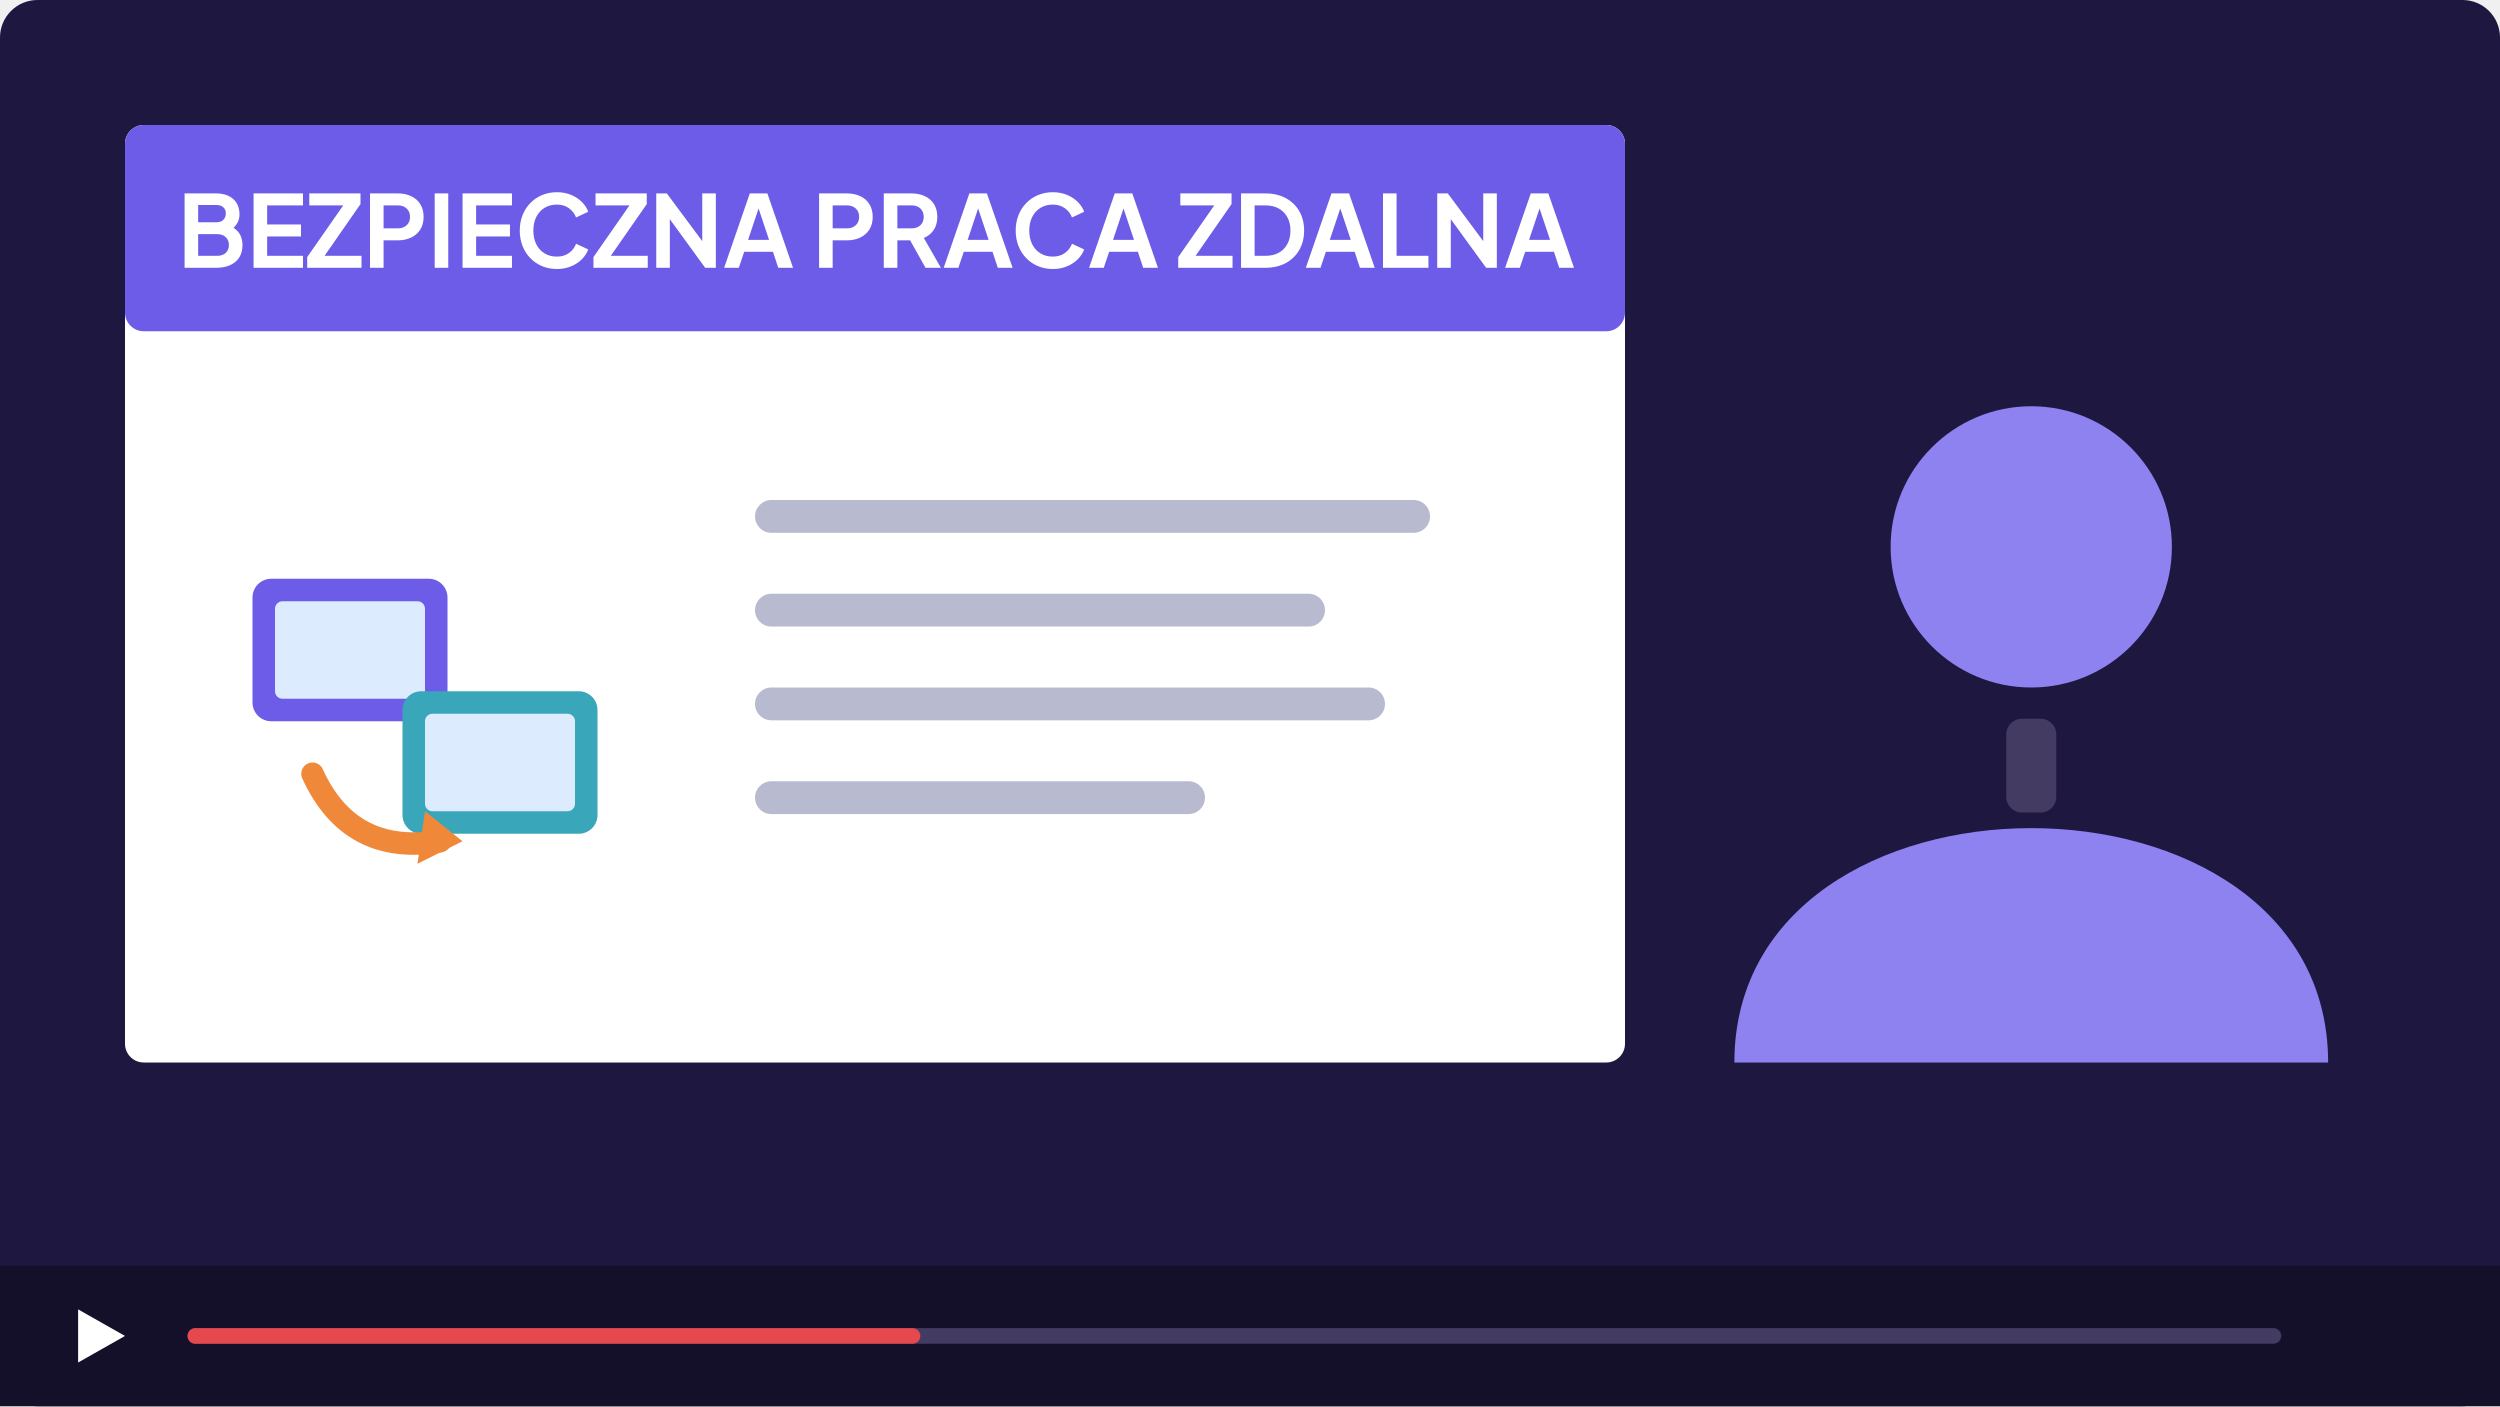
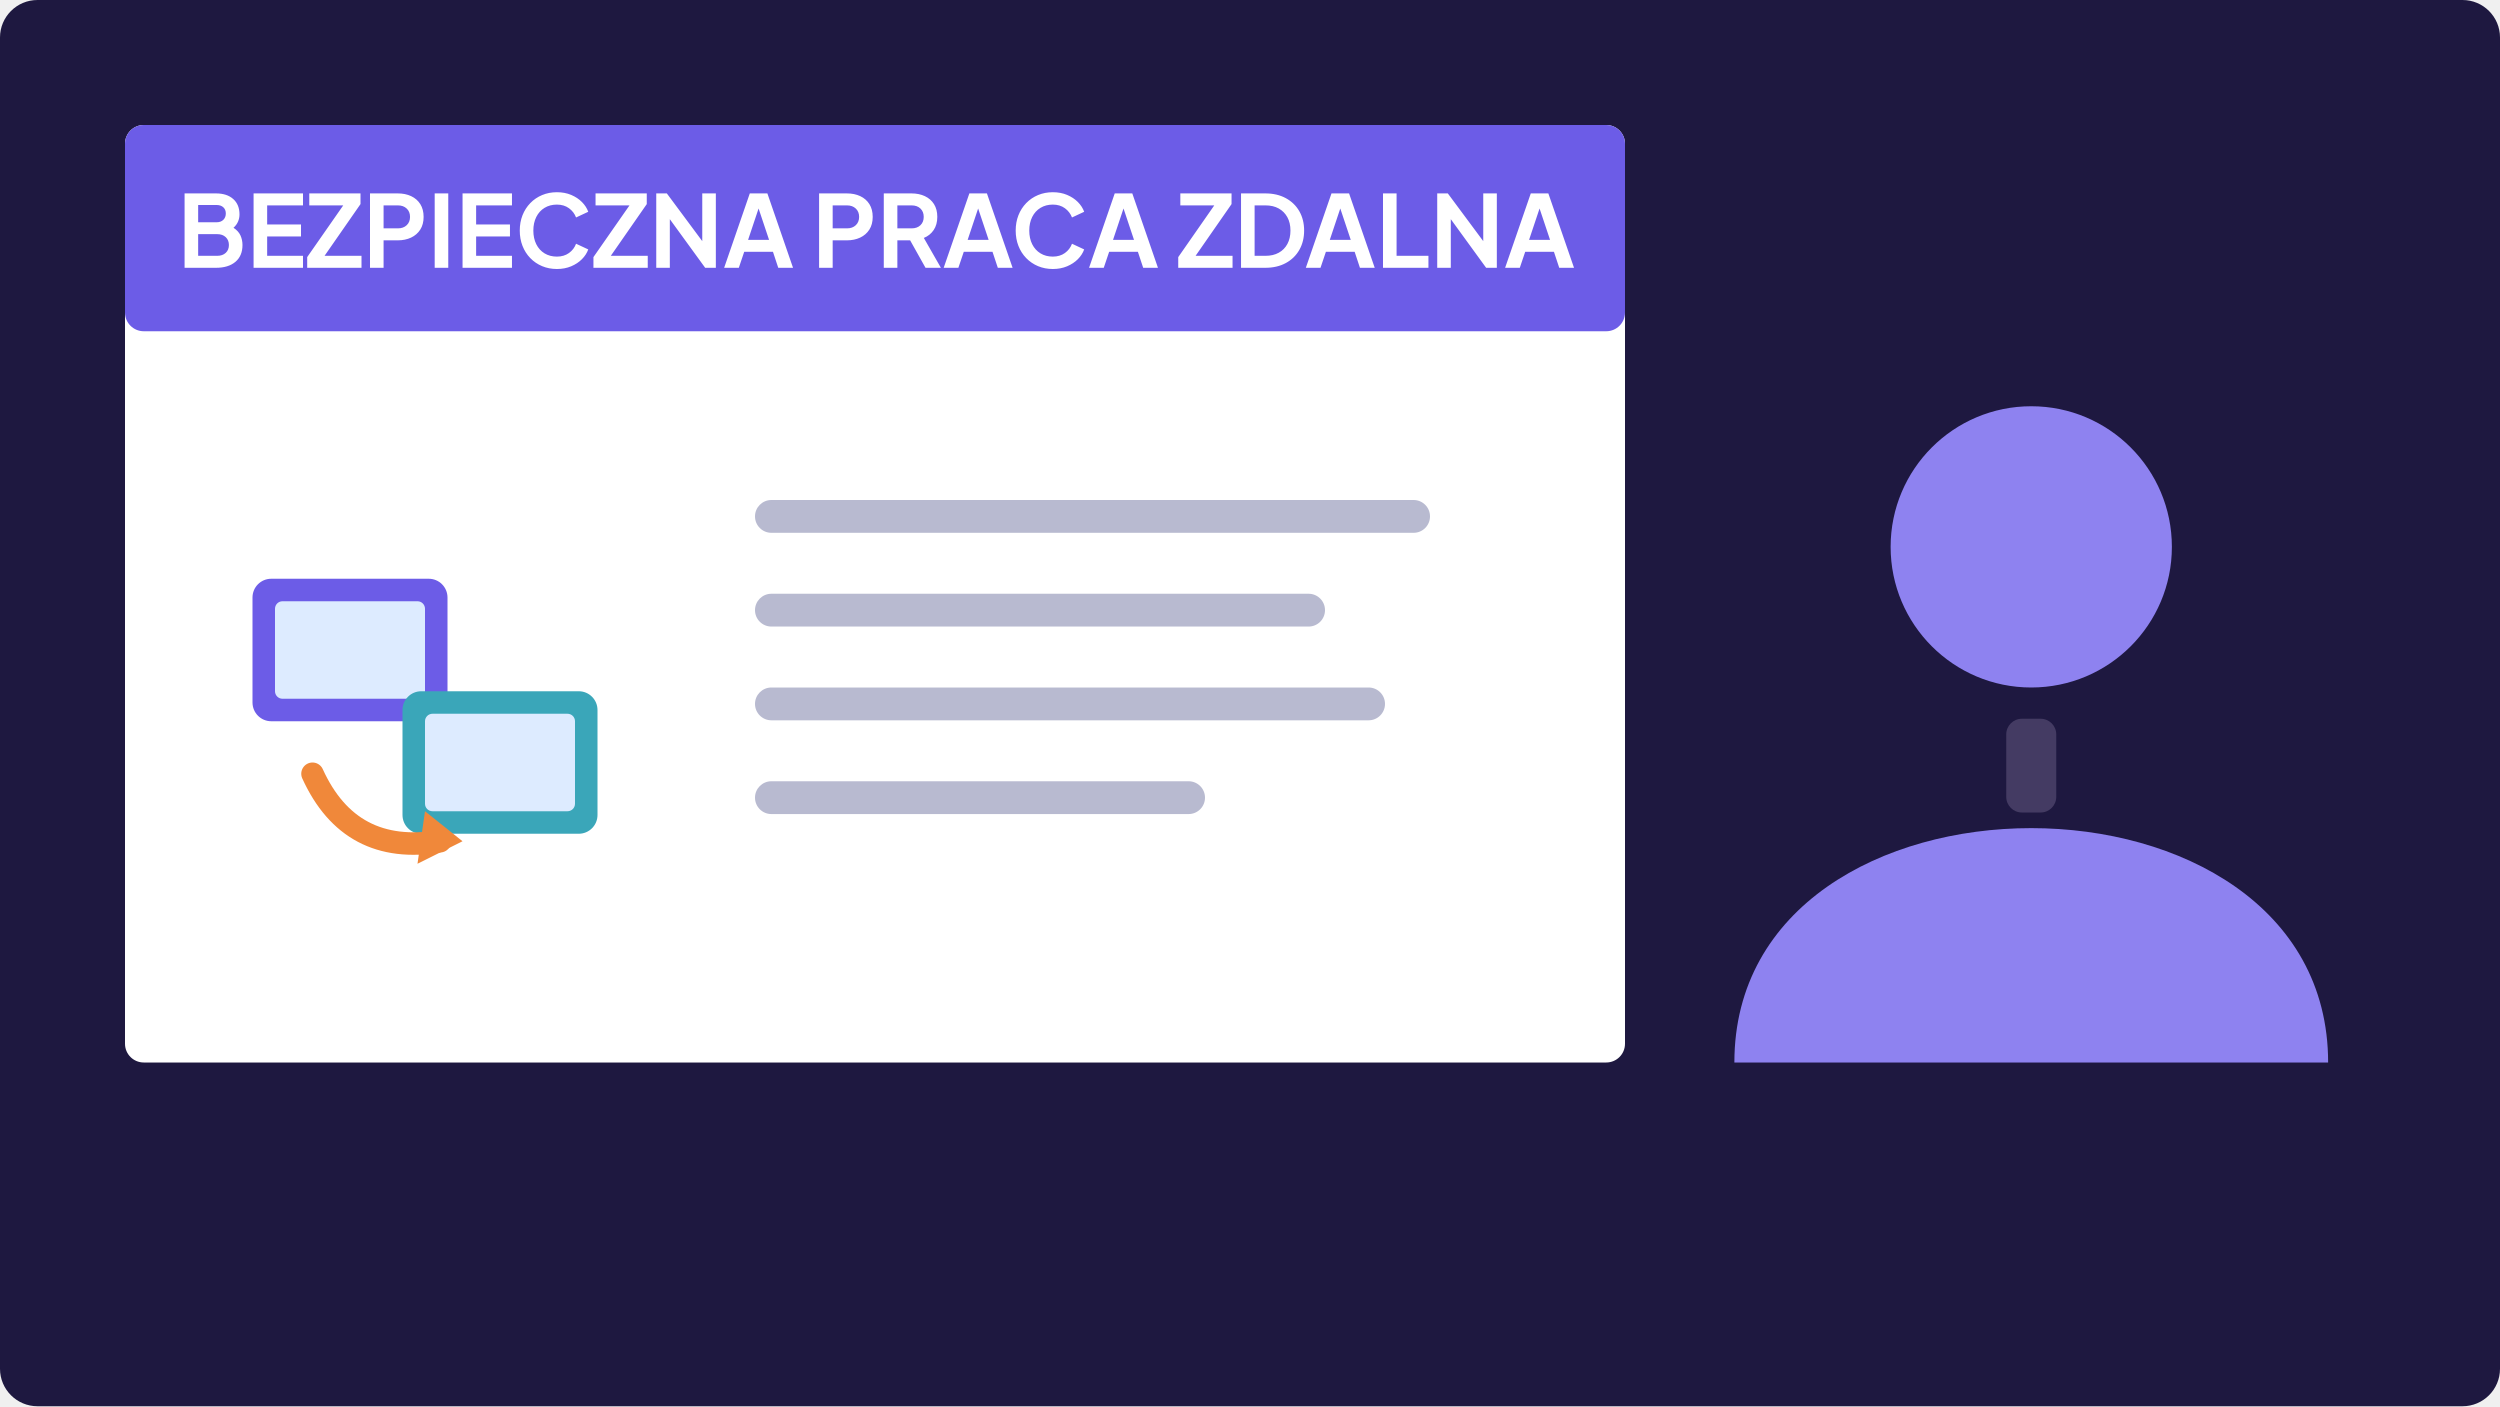
<svg xmlns="http://www.w3.org/2000/svg" id="static" viewBox="0 0 1600 900" width="1600" height="900">
  <style>
.a-blink{animation:a-blink 1.2s ease-in-out infinite}
.a-blink-slow{animation:a-blink 3s ease-in-out infinite}
.a-glow{animation:a-glow 5s ease-in-out infinite}
.a-pulse{animation:a-pulse 2.2s ease-in-out infinite}
.a-steam{animation:a-steam 2.8s ease-in-out infinite;transform-box:fill-box;transform-origin:center bottom}
.a-sway{animation:a-sway 6s ease-in-out infinite;transform-box:fill-box;transform-origin:center bottom}
.a-flutter{animation:a-flutter 4.5s ease-in-out infinite;transform-box:fill-box;transform-origin:center top}
.a-bounce{animation:a-bounce 2.6s ease-in-out infinite;transform-box:fill-box;transform-origin:center}
.a-ring{animation:a-ring 1.2s ease-in-out infinite;transform-box:fill-box;transform-origin:center}
.a-wave{animation:a-wave 1.2s ease-out infinite}
.a-grow{animation:a-grow .9s ease-in-out infinite;transform-box:fill-box;transform-origin:center}
.a-shimmer{animation:a-shimmer 3.5s ease-in-out infinite}
.d1{animation-delay:.35s}.d2{animation-delay:.7s}
@keyframes a-blink{0%,100%{opacity:1}50%{opacity:.2}}
@keyframes a-glow{0%,100%{opacity:1}50%{opacity:.65}}
@keyframes a-pulse{0%,100%{opacity:1}50%{opacity:.45}}
@keyframes a-steam{0%{opacity:0;transform:translateY(6px)}40%{opacity:.9}100%{opacity:0;transform:translateY(-10px)}}
@keyframes a-sway{0%,100%{transform:rotate(0)}50%{transform:rotate(1.6deg)}}
@keyframes a-flutter{0%,100%{transform:rotate(0)}50%{transform:rotate(-1.4deg)}}
@keyframes a-bounce{0%,70%,100%{transform:scale(1)}80%{transform:scale(1.18)}90%{transform:scale(.95)}}
@keyframes a-ring{0%,100%{transform:rotate(0)}10%{transform:rotate(-2.5deg)}20%{transform:rotate(2.5deg)}30%{transform:rotate(-2.5deg)}40%{transform:rotate(0)}}
@keyframes a-wave{0%{opacity:0}30%{opacity:1}100%{opacity:0}}
@keyframes a-grow{0%,100%{transform:scale(1)}50%{transform:scale(1.12)}}
@keyframes a-shimmer{0%,100%{opacity:.55}50%{opacity:1}}
@media (prefers-reduced-motion: reduce){*{animation:none!important}}
#static:target *{animation:none!important}
</style>
  <g id="item-kadr" transform="translate(0 0) scale(1)">
    <rect width="1600" height="900" rx="24" fill="#1E1840" />
    <rect x="80" y="80" width="960" height="600" rx="12" fill="#FFFFFF" />
    <rect x="80" y="80" width="960" height="132" rx="12" fill="#6C5CE7" />
    <g transform="translate(272 452)">
      <g transform="scale(2.4)">
        <rect x="-46" y="-34" width="52" height="38" rx="5" fill="#6C5CE7" />
        <rect x="-40" y="-28" width="40" height="26" rx="2" fill="#DDEBFF" />
        <rect x="-6" y="-4" width="52" height="38" rx="5" fill="#3AA6B9" />
        <rect x="0" y="2" width="40" height="26" rx="2" fill="#DDEBFF" />
        <path d="M-30 18 q10 22 34 18" fill="none" stroke="#F0883A" stroke-width="6" stroke-linecap="round" />
        <path d="M0 28 l10 8 l-12 6 z" fill="#F0883A" />
      </g>
    </g>
    <rect x="483.2" y="320" width="432" height="21" rx="10.5" fill="#B8BAD0" />
    <rect x="483.2" y="380" width="364.8" height="21" rx="10.5" fill="#B8BAD0" />
    <rect x="483.2" y="440" width="403.2" height="21" rx="10.5" fill="#B8BAD0" />
    <rect x="483.2" y="500" width="288" height="21" rx="10.5" fill="#B8BAD0" />
    <circle cx="1300" cy="350" r="90" fill="#8E82F0" />
    <path d="M1110 680 c0 -200 380 -200 380 0 z" fill="#8E82F0" />
    <rect x="1284" y="460" width="32" height="60" rx="10" fill="#443B63" />
-     <rect x="0" y="810" width="1600" height="90" rx="0" fill="#141029" />
-     <path d="M50 838 l30 17 l-30 17 z" fill="#FFFFFF" />
-     <rect x="120" y="850" width="1340" height="10" rx="5" fill="#443B63" />
-     <rect x="120" y="850" width="469" height="10" rx="5" fill="#E5484D" />
  </g>
  <g id="item-tekst-slajd" transform="translate(110.4 99.9) scale(1)">
    <path d="M27.80 71.49L7.73 71.49L7.73 23.88L27.80 23.88Q34.83 23.88 38.85 27.46Q42.88 31.04 42.88 37.30L42.88 37.30Q42.88 39.73 41.95 41.90Q41.02 44.08 39.04 45.87L39.04 45.87Q42.24 47.97 43.52 50.82Q44.79 53.66 44.79 56.92L44.79 56.92Q44.79 63.82 40.29 67.66Q35.78 71.49 27.80 71.49L27.80 71.49ZM16.42 31.30L16.42 42.35L28.24 42.35Q30.93 42.35 32.53 40.79Q34.12 39.22 34.12 36.73L34.12 36.73Q34.12 34.24 32.53 32.77Q30.93 31.30 28.24 31.30L28.24 31.30L16.42 31.30ZM16.42 49.96L16.42 63.82L28.69 63.82Q32.01 63.82 34.06 61.94Q36.10 60.05 36.10 56.92L36.10 56.92Q36.10 53.79 34.06 51.87Q32.01 49.96 28.69 49.96L28.69 49.96L16.42 49.96ZM83.52 71.49L51.89 71.49L51.89 23.88L83.52 23.88L83.52 31.55L60.58 31.55L60.58 43.76L82.24 43.76L82.24 51.43L60.58 51.43L60.58 63.82L83.52 63.82L83.52 71.49ZM120.96 71.49L86.20 71.49L86.20 64.65L109.27 31.55L87.54 31.55L87.54 23.88L120.32 23.88L120.32 30.72L97.32 63.82L120.96 63.82L120.96 71.49ZM135.09 71.49L126.40 71.49L126.40 23.88L144.16 23.88Q149.02 23.88 152.75 25.64Q156.49 27.40 158.60 30.75Q160.71 34.11 160.71 38.90L160.71 38.90Q160.71 43.69 158.57 47.05Q156.43 50.40 152.69 52.16Q148.95 53.92 144.16 53.92L144.16 53.92L135.09 53.92L135.09 71.49ZM135.09 31.55L135.09 46.25L144.29 46.25Q147.74 46.25 149.88 44.24Q152.02 42.22 152.02 38.90L152.02 38.90Q152.02 35.58 149.88 33.57Q147.74 31.55 144.29 31.55L144.29 31.55L135.09 31.55ZM176.49 71.49L167.80 71.49L167.80 23.88L176.49 23.88L176.49 71.49ZM217.26 71.49L185.63 71.49L185.63 23.88L217.26 23.88L217.26 31.55L194.32 31.55L194.32 43.76L215.98 43.76L215.98 51.43L194.32 51.43L194.32 63.82L217.26 63.82L217.26 71.49ZM246.02 72.26L246.02 72.26Q240.90 72.26 236.56 70.44Q232.21 68.61 228.99 65.29Q225.76 61.97 224.00 57.46Q222.25 52.96 222.25 47.66L222.25 47.66Q222.25 42.35 224.00 37.88Q225.76 33.41 228.99 30.08Q232.21 26.76 236.56 24.94Q240.90 23.12 246.02 23.12L246.02 23.12Q251.06 23.12 255.15 24.84Q259.24 26.57 262.05 29.41Q264.87 32.26 266.08 35.64L266.08 35.64L258.28 39.28Q256.94 35.71 253.75 33.37Q250.55 31.04 246.02 31.04L246.02 31.04Q241.54 31.04 238.12 33.12Q234.71 35.19 232.82 38.96Q230.94 42.73 230.94 47.66L230.94 47.66Q230.94 52.64 232.82 56.41Q234.71 60.18 238.12 62.26Q241.54 64.33 246.02 64.33L246.02 64.33Q250.55 64.33 253.75 62.03Q256.94 59.73 258.28 56.09L258.28 56.09L266.08 59.73Q264.87 63.12 262.05 65.96Q259.24 68.81 255.15 70.53Q251.06 72.26 246.02 72.26ZM304.16 71.49L269.40 71.49L269.40 64.65L292.47 31.55L270.75 31.55L270.75 23.88L303.53 23.88L303.53 30.72L280.52 63.82L304.16 63.82L304.16 71.49ZM318.29 71.49L309.60 71.49L309.60 23.88L316.37 23.88L339.05 54.43L339.05 23.88L347.74 23.88L347.74 71.49L340.91 71.49L318.29 40.37L318.29 71.49ZM362.44 71.49L353.05 71.49L369.47 23.88L380.72 23.88L397.14 71.49L387.68 71.49L384.30 61.27L365.89 61.27L362.44 71.49ZM375.09 33.53L368.38 53.60L381.80 53.60L375.09 33.53ZM422.51 71.49L413.82 71.49L413.82 23.88L431.58 23.88Q436.44 23.88 440.18 25.64Q443.91 27.40 446.02 30.75Q448.13 34.11 448.13 38.90L448.13 38.90Q448.13 43.69 445.99 47.05Q443.85 50.40 440.11 52.16Q436.37 53.92 431.58 53.92L431.58 53.92L422.51 53.92L422.51 71.49ZM422.51 31.55L422.51 46.25L431.71 46.25Q435.16 46.25 437.30 44.24Q439.44 42.22 439.44 38.90L439.44 38.90Q439.44 35.58 437.30 33.57Q435.16 31.55 431.71 31.55L431.71 31.55L422.51 31.55ZM463.91 71.49L455.22 71.49L455.22 23.88L472.92 23.88Q477.78 23.88 481.52 25.64Q485.26 27.40 487.37 30.75Q489.47 34.11 489.47 38.90L489.47 38.90Q489.47 43.89 487.14 47.34Q484.81 50.79 480.85 52.38L480.85 52.38L491.78 71.49L481.93 71.49L472.09 53.92L463.91 53.92L463.91 71.49ZM463.91 31.55L463.91 46.25L473.05 46.25Q476.57 46.25 478.68 44.24Q480.78 42.22 480.78 38.90L480.78 38.90Q480.78 35.58 478.68 33.57Q476.57 31.55 473.05 31.55L473.05 31.55L463.91 31.55ZM502.96 71.49L493.56 71.49L509.99 23.88L521.23 23.88L537.66 71.49L528.20 71.49L524.81 61.27L506.41 61.27L502.96 71.49ZM515.61 33.53L508.90 53.60L522.32 53.60L515.61 33.53ZM563.41 72.26L563.41 72.26Q558.30 72.26 553.95 70.44Q549.60 68.61 546.38 65.29Q543.15 61.97 541.39 57.46Q539.64 52.96 539.64 47.66L539.64 47.66Q539.64 42.35 541.39 37.88Q543.15 33.41 546.38 30.08Q549.60 26.76 553.95 24.94Q558.30 23.12 563.41 23.12L563.41 23.12Q568.46 23.12 572.54 24.84Q576.63 26.57 579.45 29.41Q582.26 32.26 583.47 35.64L583.47 35.64L575.68 39.28Q574.33 35.71 571.14 33.37Q567.94 31.04 563.41 31.04L563.41 31.04Q558.93 31.04 555.52 33.12Q552.10 35.19 550.21 38.96Q548.33 42.73 548.33 47.66L548.33 47.66Q548.33 52.64 550.21 56.41Q552.10 60.18 555.52 62.26Q558.93 64.33 563.41 64.33L563.41 64.33Q567.94 64.33 571.14 62.03Q574.33 59.73 575.68 56.09L575.68 56.09L583.47 59.73Q582.26 63.12 579.45 65.96Q576.63 68.81 572.54 70.53Q568.46 72.26 563.41 72.26ZM596.00 71.49L586.60 71.49L603.03 23.88L614.27 23.88L630.69 71.49L621.24 71.49L617.85 61.27L599.45 61.27L596.00 71.49ZM608.65 33.53L601.94 53.60L615.36 53.60L608.65 33.53ZM678.43 71.49L643.67 71.49L643.67 64.65L666.73 31.55L645.01 31.55L645.01 23.88L677.79 23.88L677.79 30.72L654.78 63.82L678.43 63.82L678.43 71.49ZM699.39 71.49L683.86 71.49L683.86 23.88L699.39 23.88Q706.93 23.88 712.52 26.92Q718.11 29.95 721.18 35.32Q724.24 40.69 724.24 47.66L724.24 47.66Q724.24 54.62 721.18 60.02Q718.11 65.42 712.52 68.45Q706.93 71.49 699.39 71.49L699.39 71.49ZM692.55 31.55L692.55 63.82L699.58 63.82Q704.43 63.82 708.01 61.84Q711.59 59.86 713.54 56.22Q715.49 52.58 715.49 47.66L715.49 47.66Q715.49 42.73 713.51 39.12Q711.53 35.51 707.98 33.53Q704.43 31.55 699.58 31.55L699.58 31.55L692.55 31.55ZM734.72 71.49L725.33 71.49L741.75 23.88L753.00 23.88L769.42 71.49L759.96 71.49L756.58 61.27L738.17 61.27L734.72 71.49ZM747.38 33.53L740.67 53.60L754.08 53.60L747.38 33.53ZM803.80 71.49L774.72 71.49L774.72 23.88L783.41 23.88L783.41 63.82L803.80 63.82L803.80 71.49ZM818.11 71.49L809.42 71.49L809.42 23.88L816.20 23.88L838.88 54.43L838.88 23.88L847.57 23.88L847.57 71.49L840.73 71.49L818.11 40.37L818.11 71.49ZM862.27 71.49L852.87 71.49L869.30 23.88L880.54 23.88L896.97 71.49L887.51 71.49L884.12 61.27L865.72 61.27L862.27 71.49ZM874.92 33.53L868.21 53.60L881.63 53.60L874.92 33.53Z" fill="#FFFFFF" />
  </g>
</svg>
